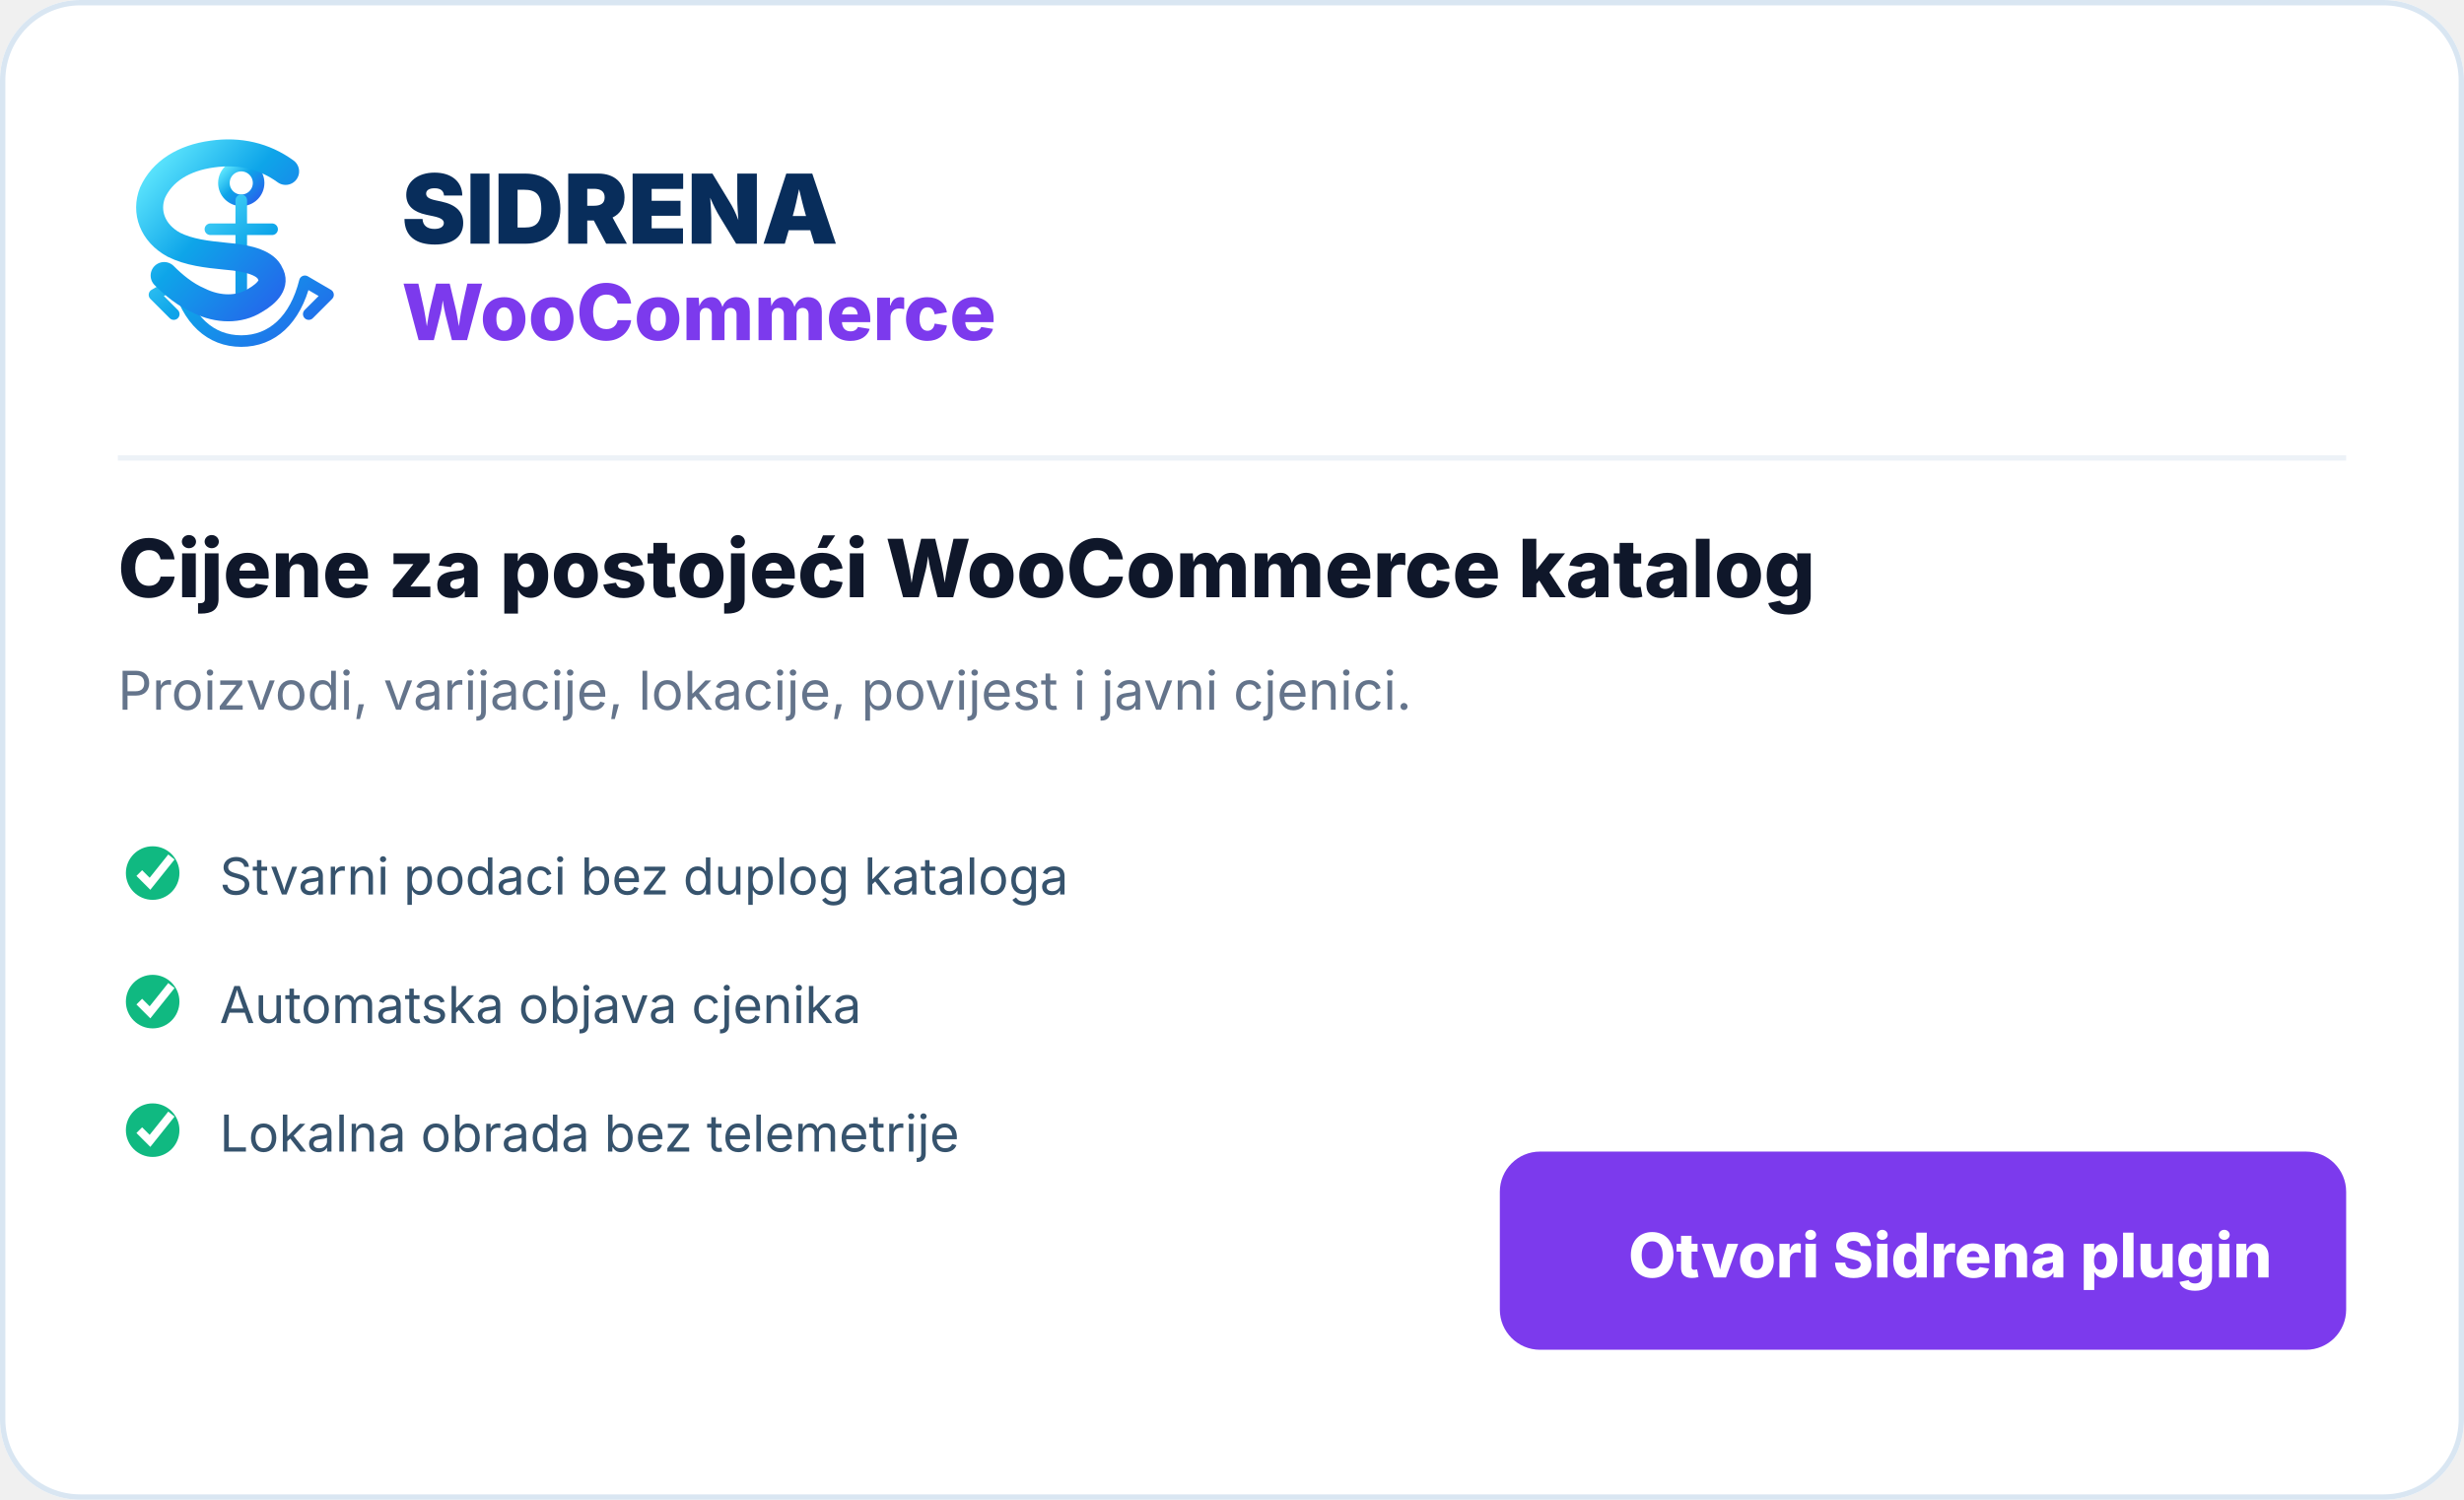
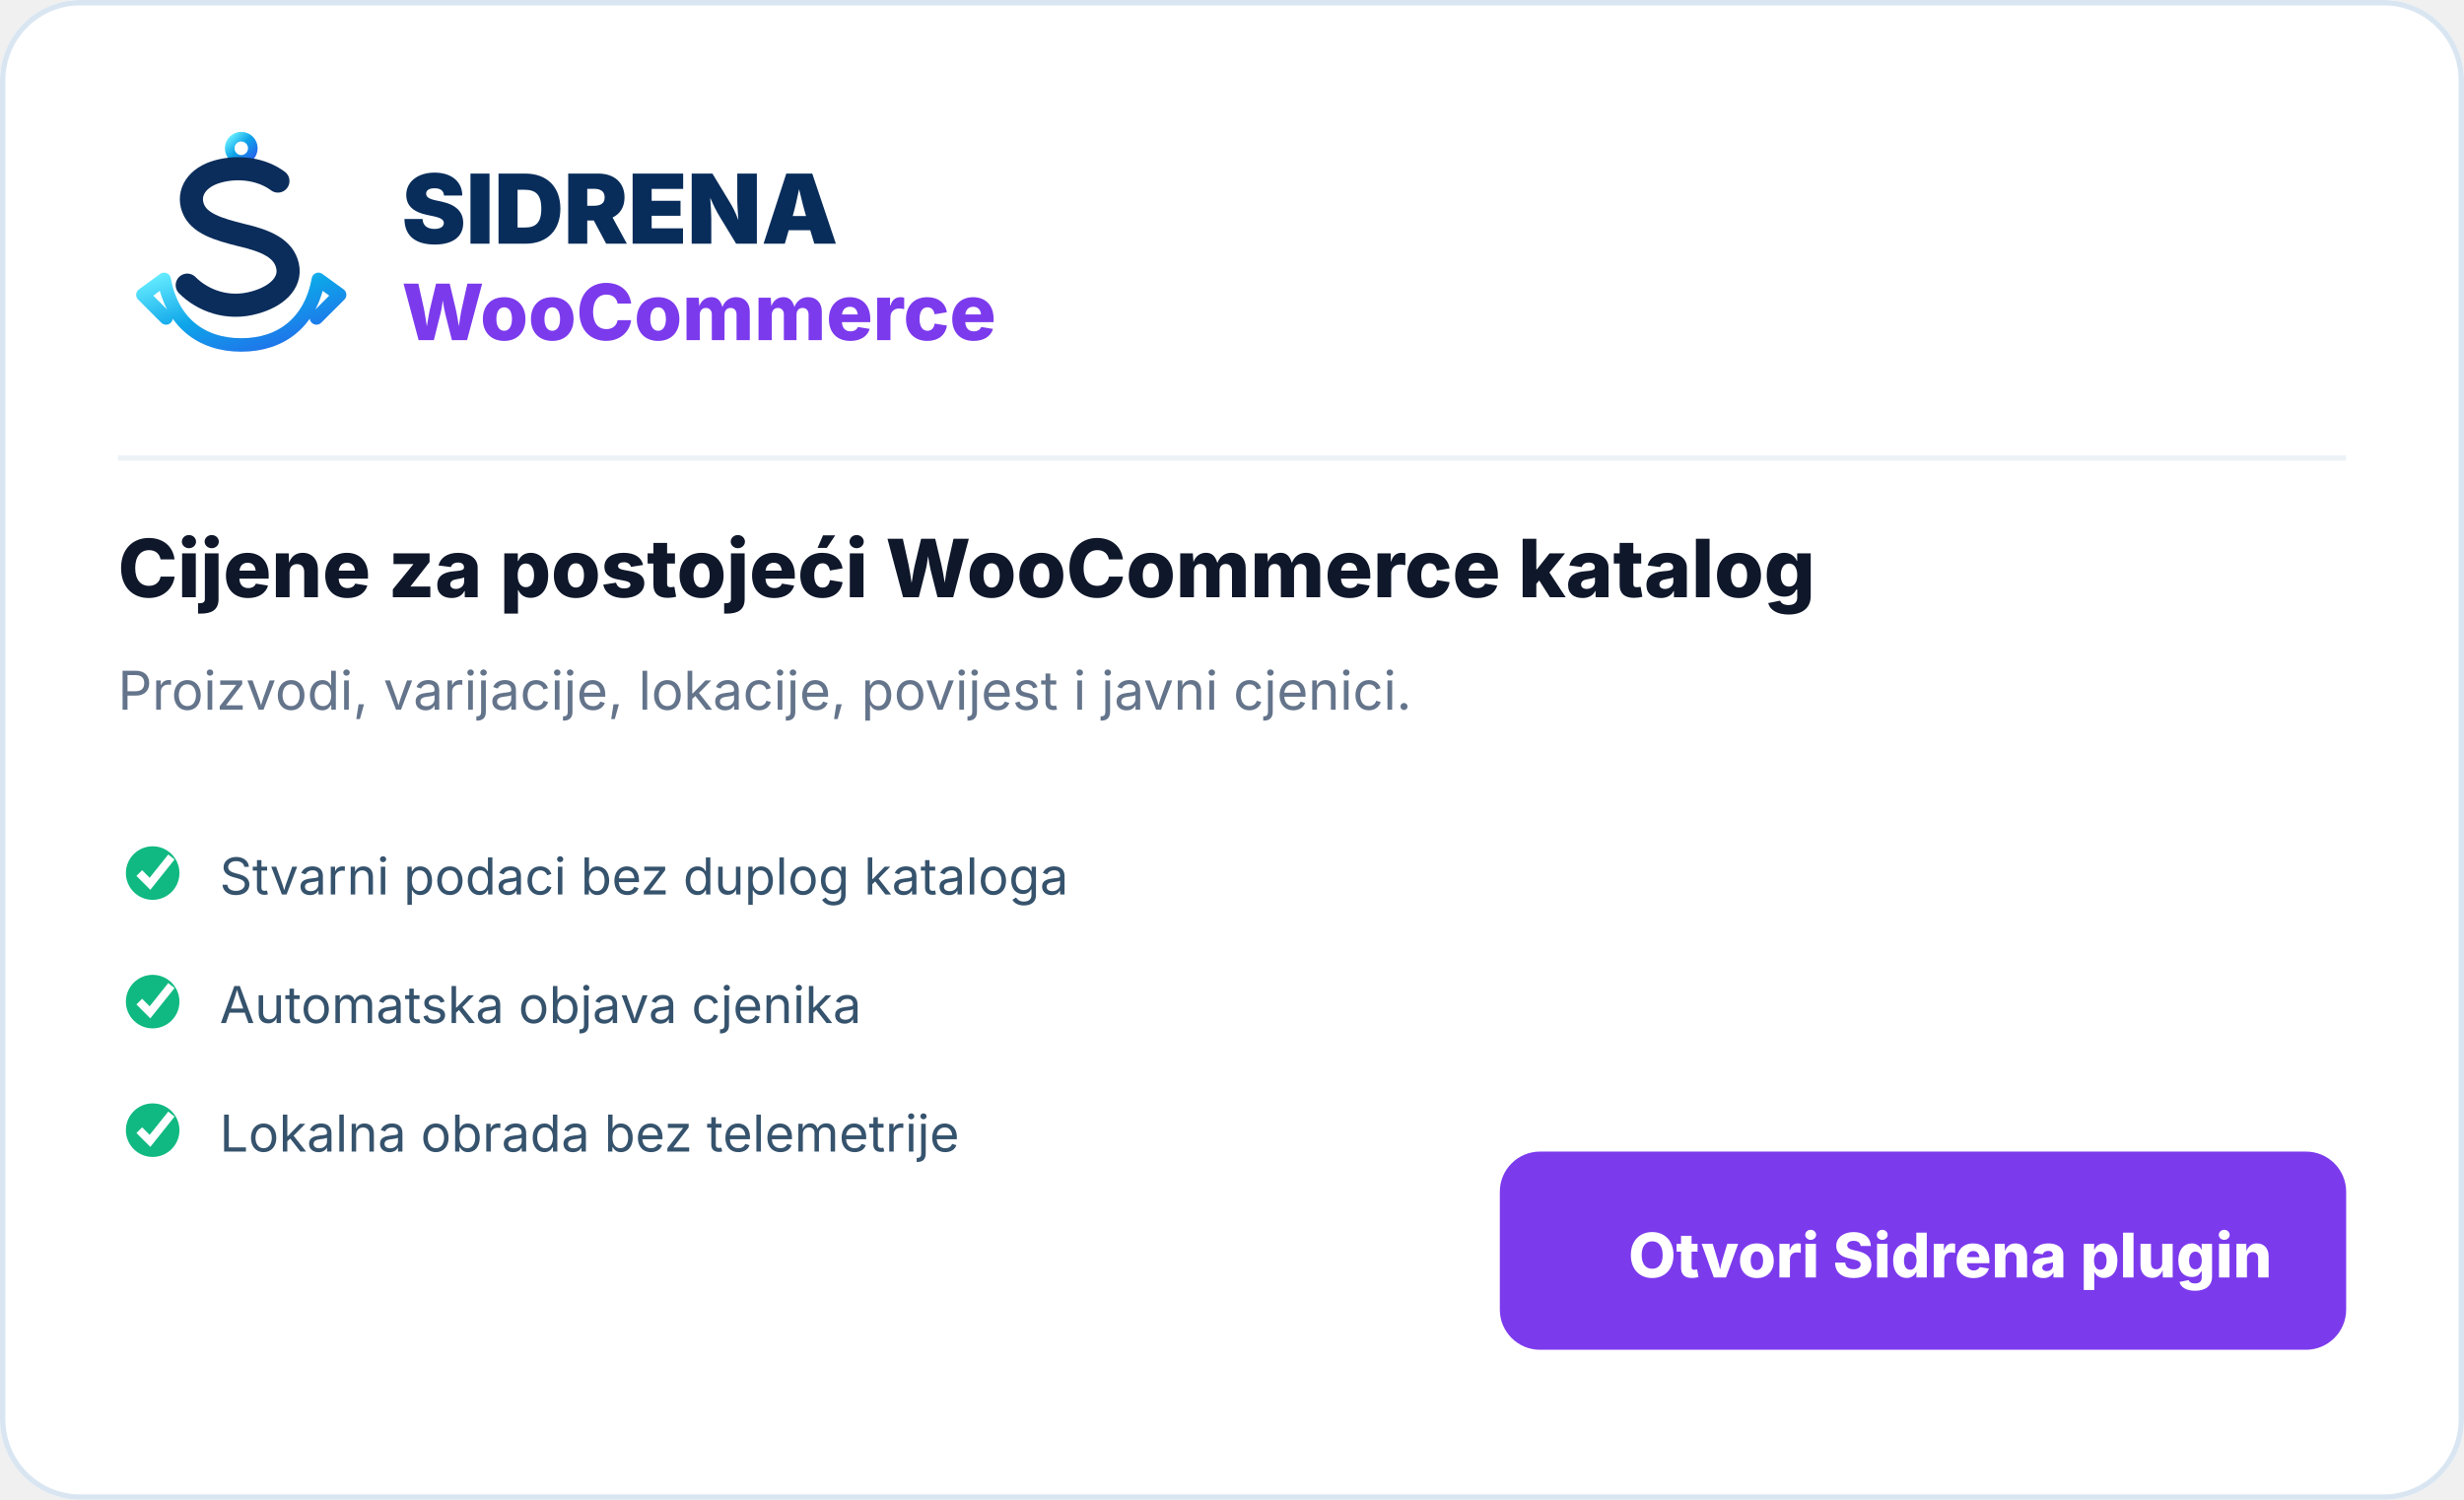
<svg xmlns="http://www.w3.org/2000/svg" viewBox="0 0 920 560" role="img" aria-labelledby="t">
  <defs>
    <linearGradient id="n" x1="0" y1="0" x2="1" y2="1">
      <stop stop-color="#0B4C8D" />
      <stop offset="1" stop-color="#061A33" />
    </linearGradient>
    <linearGradient id="m" x1="0" y1="0" x2="1" y2="1">
      <stop stop-color="#65ECFF" />
      <stop offset=".45" stop-color="#0EA5E9" />
      <stop offset="1" stop-color="#2563EB" />
    </linearGradient>
  </defs>
  <rect width="920" height="560" rx="30" fill="#fff" />
  <rect x="1" y="1" width="918" height="558" rx="29" fill="none" stroke="#D9E6F2" stroke-width="2" />
  <g transform="translate(44 46) scale(.72)">
    <g fill="none" stroke="url(#m)" stroke-linecap="round" stroke-linejoin="round">
-       <circle cx="64" cy="31" r="9" stroke-width="6" />
-       <path d="M64 40v52M48 55h32M31 82c5 20 17 31 33 31s28-11 33-31M31 82l-12 7 10 10m68-17 12 7-10 10" stroke-width="6" />
-       <path d="M87 25c-11-8-24-11-38-9-15 2-26 9-31 20-4 10 0 21 11 27 8 4 17 5 27 6 13 1 21 4 23 9 3 5-1 10-8 14-8 5-19 5-29 0-7-3-13-8-18-13" stroke-width="14" />
+       <circle cx="64" cy="13" r="6" stroke-width="5" />
+       <path d="M64 20V104" stroke-width="8" />
+       <path d="M44 48H84" stroke-width="7" />
+       <path d="M24 81C28 103 43 115 64 115C85 115 100 103 104 81M24 81L13 89L25 101M104 81L115 89L103 101" stroke-width="7" />
    </g>
+     <path d="M83 30C75 24 63 22 52 25C41 28 36 36 39 44C42 52 52 55 64 58C77 61 86 65 88 74C90 83 82 90 71 93C57 97 44 92 36 84" fill="none" stroke="#0B2D5B" stroke-width="12" stroke-linecap="round" stroke-linejoin="round" />
  </g>
  <text x="150" y="91" fill="#082D5B" font-family="Inter,Segoe UI,Arial,sans-serif" font-size="36" font-weight="850">SIDRENA</text>
  <text x="150" y="127" fill="#7C3AED" font-family="Inter,Segoe UI,Arial,sans-serif" font-size="29" font-weight="800">WooCommerce</text>
  <rect x="44" y="170" width="832" height="2" fill="#EDF2F7" />
  <text x="44" y="223" fill="#0F172A" font-family="Inter,Segoe UI,Arial,sans-serif" font-size="30" font-weight="800">Cijene za postojeći WooCommerce katalog</text>
  <text x="44" y="265" fill="#64748B" font-family="Inter,Segoe UI,Arial,sans-serif" font-size="20">Proizvodi, varijacije, lokacije, povijest i javni cjenici.</text>
  <circle cx="57" cy="326" r="10" fill="#10B981" />
  <path d="m52 326 4 4 8-10" fill="none" stroke="#fff" stroke-width="3" />
  <text x="82" y="334" fill="#36536D" font-family="Inter,Segoe UI,Arial,sans-serif" font-size="19">Stvarni podaci bez duplog kataloga</text>
  <circle cx="57" cy="374" r="10" fill="#10B981" />
  <path d="m52 374 4 4 8-10" fill="none" stroke="#fff" stroke-width="3" />
  <text x="82" y="382" fill="#36536D" font-family="Inter,Segoe UI,Arial,sans-serif" font-size="19">Automatska objava cjenika</text>
  <circle cx="57" cy="422" r="10" fill="#10B981" />
  <path d="m52 422 4 4 8-10" fill="none" stroke="#fff" stroke-width="3" />
  <text x="82" y="430" fill="#36536D" font-family="Inter,Segoe UI,Arial,sans-serif" font-size="19">Lokalna obrada bez telemetrije</text>
  <rect x="560" y="430" width="316" height="74" rx="15" fill="#7C3AED" />
  <text x="608" y="477" fill="#fff" font-family="Inter,Segoe UI,Arial,sans-serif" font-size="23" font-weight="800">Otvori Sidrena plugin</text>
</svg>
